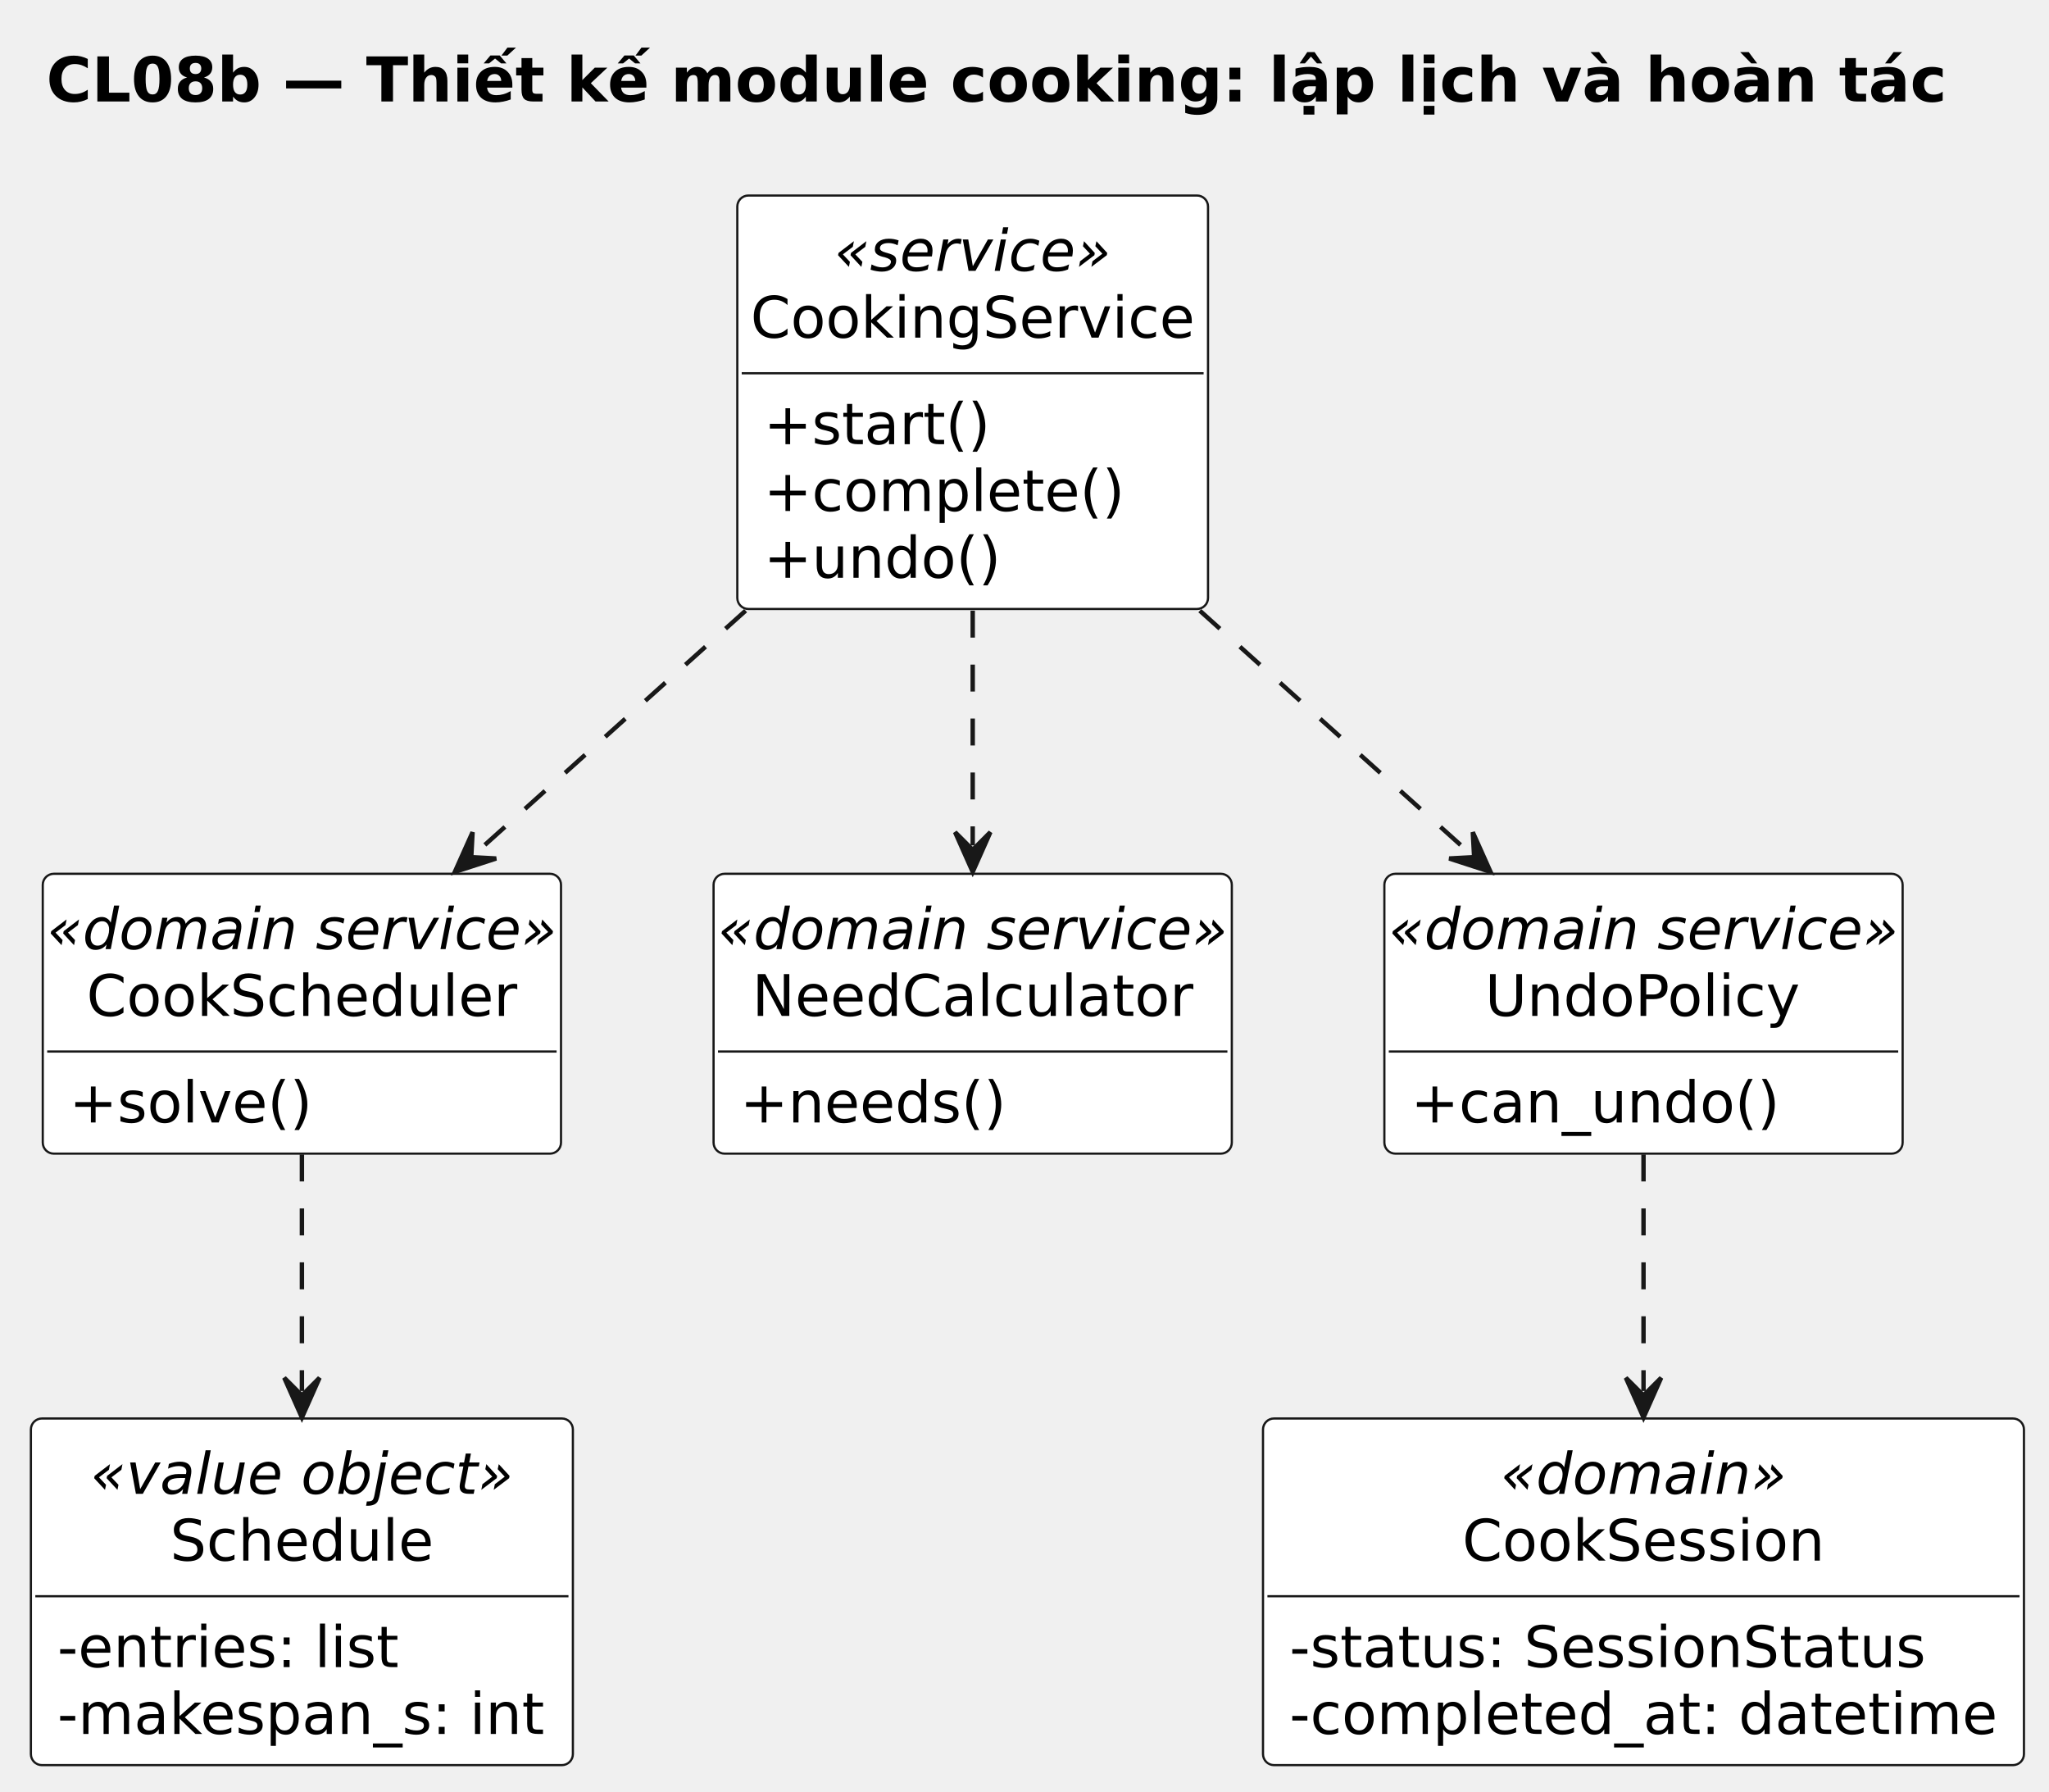
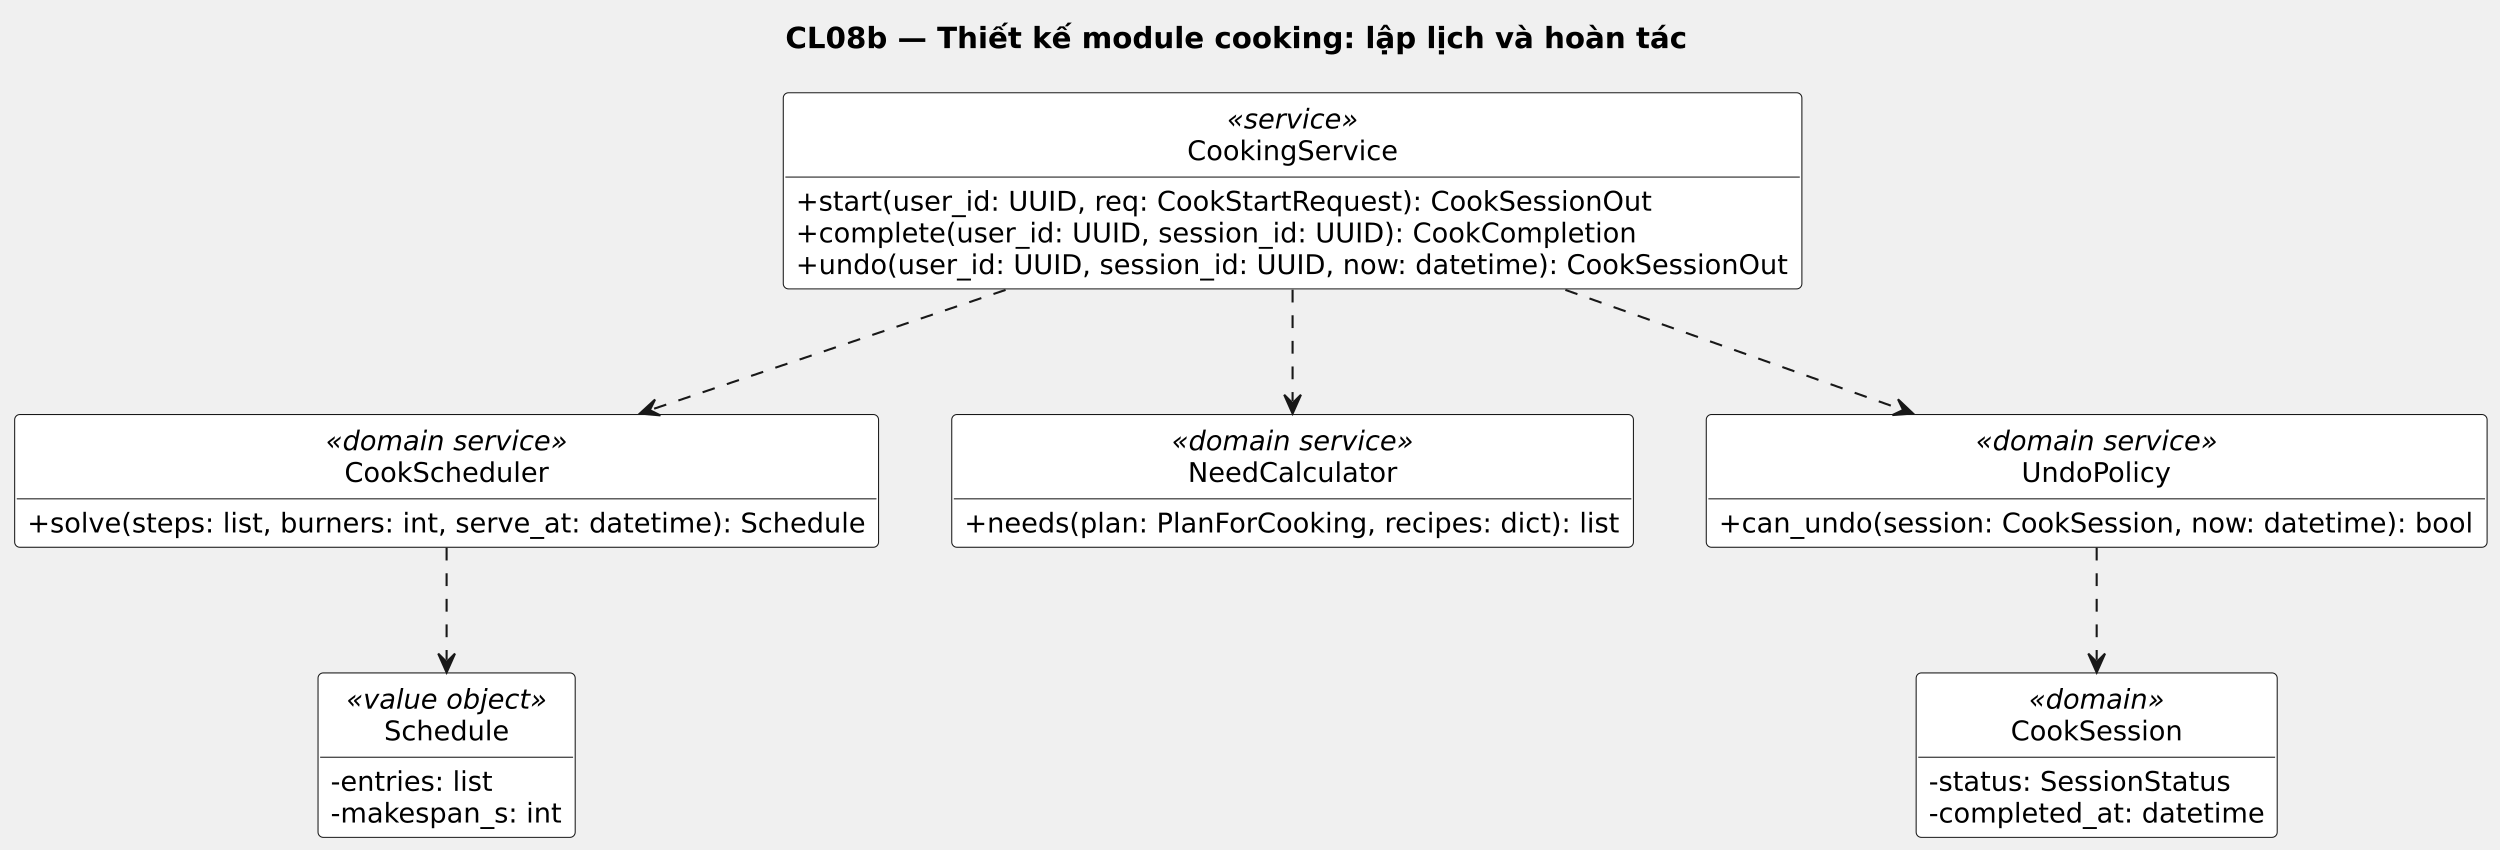
- <svg xmlns="http://www.w3.org/2000/svg" contentStyleType="text/css" height="465.208px" preserveAspectRatio="none" style="width:532px;height:465px;background:#FFFFFF;" version="1.1" viewBox="0 0 532 465" width="532.812px" zoomAndPan="magnify">
+ <svg xmlns="http://www.w3.org/2000/svg" contentStyleType="text/css" height="465.208px" preserveAspectRatio="none" style="width:1368px;height:465px;background:#FFFFFF;" version="1.1" viewBox="0 0 1368 465" width="1368.125px" zoomAndPan="magnify">
  <defs />
  <g>
-     <text fill="#000000" font-family="DejaVu Sans" font-size="16.042" font-weight="bold" lengthAdjust="spacing" textLength="493.407" x="12.034" y="26.349">CL08b — Thiết kế module cooking: lập lịch và hoàn tác</text>
+     <text fill="#000000" font-family="DejaVu Sans" font-size="16.042" font-weight="bold" lengthAdjust="spacing" textLength="493.407" x="429.756" y="26.349">CL08b — Thiết kế module cooking: lập lịch và hoàn tác</text>
    <g id="elem_S">
-       <rect codeLine="13" fill="#FFFFFF" height="107.323" id="S" rx="2.865" ry="2.865" style="stroke:#181818;stroke-width:0.573;" width="122.216" x="191.434" y="50.757" />
-       <text fill="#000000" font-family="DejaVu Sans" font-size="14.896" font-style="italic" lengthAdjust="spacing" textLength="71.744" x="216.67" y="70.313">«service»</text>
-       <text fill="#000000" font-family="DejaVu Sans" font-size="14.896" lengthAdjust="spacing" textLength="115.341" x="194.872" y="87.652">CookingService</text>
-       <line style="stroke:#181818;stroke-width:0.573;" x1="192.58" x2="312.504" y1="96.894" y2="96.894" />
-       <text fill="#000000" font-family="DejaVu Sans" font-size="14.896" lengthAdjust="spacing" textLength="58.798" x="198.309" y="115.305">+start()</text>
-       <text fill="#000000" font-family="DejaVu Sans" font-size="14.896" lengthAdjust="spacing" textLength="93.681" x="198.309" y="132.644">+complete()</text>
-       <text fill="#000000" font-family="DejaVu Sans" font-size="14.896" lengthAdjust="spacing" textLength="61.554" x="198.309" y="149.984">+undo()</text>
+       <rect codeLine="13" fill="#FFFFFF" height="107.323" id="S" rx="2.865" ry="2.865" style="stroke:#181818;stroke-width:0.573;" width="557.383" x="428.61" y="50.757" />
+       <text fill="#000000" font-family="DejaVu Sans" font-size="14.896" font-style="italic" lengthAdjust="spacing" textLength="71.744" x="671.429" y="70.313">«service»</text>
+       <text fill="#000000" font-family="DejaVu Sans" font-size="14.896" lengthAdjust="spacing" textLength="115.341" x="649.631" y="87.652">CookingService</text>
+       <line style="stroke:#181818;stroke-width:0.573;" x1="429.756" x2="984.847" y1="96.894" y2="96.894" />
+       <text fill="#000000" font-family="DejaVu Sans" font-size="14.896" lengthAdjust="spacing" textLength="469.386" x="435.485" y="115.305">+start(user_id: UUID, req: CookStartRequest): CookSessionOut</text>
+       <text fill="#000000" font-family="DejaVu Sans" font-size="14.896" lengthAdjust="spacing" textLength="460.033" x="435.485" y="132.644">+complete(user_id: UUID, session_id: UUID): CookCompletion</text>
+       <text fill="#000000" font-family="DejaVu Sans" font-size="14.896" lengthAdjust="spacing" textLength="543.633" x="435.485" y="149.984">+undo(user_id: UUID, session_id: UUID, now: datetime): CookSessionOut</text>
    </g>
    <g id="elem_SC">
-       <rect codeLine="18" fill="#FFFFFF" height="72.644" id="SC" rx="2.865" ry="2.865" style="stroke:#181818;stroke-width:0.573;" width="134.558" x="11.103" y="226.826" />
-       <text fill="#000000" font-family="DejaVu Sans" font-size="14.896" font-style="italic" lengthAdjust="spacing" textLength="132.266" x="12.249" y="246.381">«domain service»</text>
-       <text fill="#000000" font-family="DejaVu Sans" font-size="14.896" lengthAdjust="spacing" textLength="111.828" x="22.468" y="263.721">CookScheduler</text>
-       <line style="stroke:#181818;stroke-width:0.573;" x1="12.249" x2="144.515" y1="272.963" y2="272.963" />
-       <text fill="#000000" font-family="DejaVu Sans" font-size="14.896" lengthAdjust="spacing" textLength="63.096" x="17.978" y="291.373">+solve()</text>
+       <rect codeLine="18" fill="#FFFFFF" height="72.644" id="SC" rx="2.865" ry="2.865" style="stroke:#181818;stroke-width:0.573;" width="472.728" x="8.021" y="226.826" />
+       <text fill="#000000" font-family="DejaVu Sans" font-size="14.896" font-style="italic" lengthAdjust="spacing" textLength="132.266" x="178.252" y="246.381">«domain service»</text>
+       <text fill="#000000" font-family="DejaVu Sans" font-size="14.896" lengthAdjust="spacing" textLength="111.828" x="188.471" y="263.721">CookScheduler</text>
+       <line style="stroke:#181818;stroke-width:0.573;" x1="9.167" x2="479.603" y1="272.963" y2="272.963" />
+       <text fill="#000000" font-family="DejaVu Sans" font-size="14.896" lengthAdjust="spacing" textLength="458.978" x="14.896" y="291.373">+solve(steps: list, burners: int, serve_at: datetime): Schedule</text>
    </g>
    <g id="elem_NC">
-       <rect codeLine="21" fill="#FFFFFF" height="72.644" id="NC" rx="2.865" ry="2.865" style="stroke:#181818;stroke-width:0.573;" width="134.558" x="185.27" y="226.826" />
-       <text fill="#000000" font-family="DejaVu Sans" font-size="14.896" font-style="italic" lengthAdjust="spacing" textLength="132.266" x="186.416" y="246.381">«domain service»</text>
-       <text fill="#000000" font-family="DejaVu Sans" font-size="14.896" lengthAdjust="spacing" textLength="114.57" x="195.264" y="263.721">NeedCalculator</text>
-       <line style="stroke:#181818;stroke-width:0.573;" x1="186.416" x2="318.682" y1="272.963" y2="272.963" />
-       <text fill="#000000" font-family="DejaVu Sans" font-size="14.896" lengthAdjust="spacing" textLength="69.09" x="192.145" y="291.373">+needs()</text>
+       <rect codeLine="21" fill="#FFFFFF" height="72.644" id="NC" rx="2.865" ry="2.865" style="stroke:#181818;stroke-width:0.573;" width="373.017" x="520.793" y="226.826" />
+       <text fill="#000000" font-family="DejaVu Sans" font-size="14.896" font-style="italic" lengthAdjust="spacing" textLength="132.266" x="641.168" y="246.381">«domain service»</text>
+       <text fill="#000000" font-family="DejaVu Sans" font-size="14.896" lengthAdjust="spacing" textLength="114.57" x="650.016" y="263.721">NeedCalculator</text>
+       <line style="stroke:#181818;stroke-width:0.573;" x1="521.938" x2="892.664" y1="272.963" y2="272.963" />
+       <text fill="#000000" font-family="DejaVu Sans" font-size="14.896" lengthAdjust="spacing" textLength="359.267" x="527.668" y="291.373">+needs(plan: PlanForCooking, recipes: dict): list</text>
    </g>
    <g id="elem_UP">
-       <rect codeLine="24" fill="#FFFFFF" height="72.644" id="UP" rx="2.865" ry="2.865" style="stroke:#181818;stroke-width:0.573;" width="134.558" x="359.437" y="226.826" />
-       <text fill="#000000" font-family="DejaVu Sans" font-size="14.896" font-style="italic" lengthAdjust="spacing" textLength="132.266" x="360.582" y="246.381">«domain service»</text>
-       <text fill="#000000" font-family="DejaVu Sans" font-size="14.896" lengthAdjust="spacing" textLength="82.291" x="385.57" y="263.721">UndoPolicy</text>
-       <line style="stroke:#181818;stroke-width:0.573;" x1="360.582" x2="492.848" y1="272.963" y2="272.963" />
-       <text fill="#000000" font-family="DejaVu Sans" font-size="14.896" lengthAdjust="spacing" textLength="95.761" x="366.312" y="291.373">+can_undo()</text>
+       <rect codeLine="24" fill="#FFFFFF" height="72.644" id="UP" rx="2.865" ry="2.865" style="stroke:#181818;stroke-width:0.573;" width="427.269" x="933.671" y="226.826" />
+       <text fill="#000000" font-family="DejaVu Sans" font-size="14.896" font-style="italic" lengthAdjust="spacing" textLength="132.266" x="1081.172" y="246.381">«domain service»</text>
+       <text fill="#000000" font-family="DejaVu Sans" font-size="14.896" lengthAdjust="spacing" textLength="82.291" x="1106.16" y="263.721">UndoPolicy</text>
+       <line style="stroke:#181818;stroke-width:0.573;" x1="934.817" x2="1359.794" y1="272.963" y2="272.963" />
+       <text fill="#000000" font-family="DejaVu Sans" font-size="14.896" lengthAdjust="spacing" textLength="413.519" x="940.546" y="291.373">+can_undo(session: CookSession, now: datetime): bool</text>
    </g>
    <g id="elem_SH">
-       <rect codeLine="27" fill="#FFFFFF" height="89.984" id="SH" rx="2.865" ry="2.865" style="stroke:#181818;stroke-width:0.573;" width="140.721" x="8.021" y="368.221" />
-       <text fill="#000000" font-family="DejaVu Sans" font-size="14.896" font-style="italic" lengthAdjust="spacing" textLength="109.711" x="23.526" y="387.777">«value object»</text>
-       <text fill="#000000" font-family="DejaVu Sans" font-size="14.896" lengthAdjust="spacing" textLength="68.45" x="44.157" y="405.117">Schedule</text>
-       <line style="stroke:#181818;stroke-width:0.573;" x1="9.167" x2="147.596" y1="414.359" y2="414.359" />
-       <text fill="#000000" font-family="DejaVu Sans" font-size="14.896" lengthAdjust="spacing" textLength="88.64" x="14.896" y="432.769">-entries: list</text>
-       <text fill="#000000" font-family="DejaVu Sans" font-size="14.896" lengthAdjust="spacing" textLength="126.971" x="14.896" y="450.109">-makespan_s: int</text>
+       <rect codeLine="27" fill="#FFFFFF" height="89.984" id="SH" rx="2.865" ry="2.865" style="stroke:#181818;stroke-width:0.573;" width="140.721" x="174.029" y="368.221" />
+       <text fill="#000000" font-family="DejaVu Sans" font-size="14.896" font-style="italic" lengthAdjust="spacing" textLength="109.711" x="189.534" y="387.777">«value object»</text>
+       <text fill="#000000" font-family="DejaVu Sans" font-size="14.896" lengthAdjust="spacing" textLength="68.45" x="210.165" y="405.117">Schedule</text>
+       <line style="stroke:#181818;stroke-width:0.573;" x1="175.175" x2="313.604" y1="414.359" y2="414.359" />
+       <text fill="#000000" font-family="DejaVu Sans" font-size="14.896" lengthAdjust="spacing" textLength="88.64" x="180.904" y="432.769">-entries: list</text>
+       <text fill="#000000" font-family="DejaVu Sans" font-size="14.896" lengthAdjust="spacing" textLength="126.971" x="180.904" y="450.109">-makespan_s: int</text>
    </g>
    <g id="elem_CS">
-       <rect codeLine="31" fill="#FFFFFF" height="89.984" id="CS" rx="2.865" ry="2.865" style="stroke:#181818;stroke-width:0.573;" width="197.57" x="327.926" y="368.221" />
-       <text fill="#000000" font-family="DejaVu Sans" font-size="14.896" font-style="italic" lengthAdjust="spacing" textLength="74.174" x="389.624" y="387.777">«domain»</text>
-       <text fill="#000000" font-family="DejaVu Sans" font-size="14.896" lengthAdjust="spacing" textLength="94.088" x="379.667" y="405.117">CookSession</text>
-       <line style="stroke:#181818;stroke-width:0.573;" x1="329.072" x2="524.35" y1="414.359" y2="414.359" />
-       <text fill="#000000" font-family="DejaVu Sans" font-size="14.896" lengthAdjust="spacing" textLength="165.2" x="334.801" y="432.769">-status: SessionStatus</text>
-       <text fill="#000000" font-family="DejaVu Sans" font-size="14.896" lengthAdjust="spacing" textLength="183.82" x="334.801" y="450.109">-completed_at: datetime</text>
+       <rect codeLine="31" fill="#FFFFFF" height="89.984" id="CS" rx="2.865" ry="2.865" style="stroke:#181818;stroke-width:0.573;" width="197.57" x="1048.518" y="368.221" />
+       <text fill="#000000" font-family="DejaVu Sans" font-size="14.896" font-style="italic" lengthAdjust="spacing" textLength="74.174" x="1110.216" y="387.777">«domain»</text>
+       <text fill="#000000" font-family="DejaVu Sans" font-size="14.896" lengthAdjust="spacing" textLength="94.088" x="1100.258" y="405.117">CookSession</text>
+       <line style="stroke:#181818;stroke-width:0.573;" x1="1049.664" x2="1244.941" y1="414.359" y2="414.359" />
+       <text fill="#000000" font-family="DejaVu Sans" font-size="14.896" lengthAdjust="spacing" textLength="165.2" x="1055.393" y="432.769">-status: SessionStatus</text>
+       <text fill="#000000" font-family="DejaVu Sans" font-size="14.896" lengthAdjust="spacing" textLength="183.82" x="1055.393" y="450.109">-completed_at: datetime</text>
    </g>
    <g id="link_S_SC">
-       <path codeLine="36" d="M193.589,158.523 C168.713,180.866 145.537,201.688 123.205,221.74 " fill="none" id="S-to-SC" style="stroke:#181818;stroke-width:1.146;stroke-dasharray:7.0,7.0;" />
-       <polygon fill="#181818" points="118.09,226.333,128.825,222.853,122.353,222.505,122.701,216.033,118.09,226.333" style="stroke:#181818;stroke-width:1.146;" />
+       <path codeLine="36" d="M550.252,158.637 C484.309,180.923 415.862,204.057 356.657,224.063 " fill="none" id="S-to-SC" style="stroke:#181818;stroke-width:1.146;stroke-dasharray:7.0,7.0;" />
+       <polygon fill="#181818" points="350.144,226.264,361.381,227.305,355.571,224.43,358.446,218.621,350.144,226.264" style="stroke:#181818;stroke-width:1.146;" />
    </g>
    <g id="link_S_NC">
-       <path codeLine="37" d="M252.553,158.523 C252.553,180.866 252.553,199.406 252.553,219.458 " fill="none" id="S-to-NC" style="stroke:#181818;stroke-width:1.146;stroke-dasharray:7.0,7.0;" />
-       <polygon fill="#181818" points="252.553,226.333,257.137,216.02,252.553,220.604,247.97,216.02,252.553,226.333" style="stroke:#181818;stroke-width:1.146;" />
+       <path codeLine="37" d="M707.3,158.523 C707.3,180.866 707.3,199.406 707.3,219.458 " fill="none" id="S-to-NC" style="stroke:#181818;stroke-width:1.146;stroke-dasharray:7.0,7.0;" />
+       <polygon fill="#181818" points="707.3,226.333,711.883,216.02,707.3,220.604,702.717,216.02,707.3,226.333" style="stroke:#181818;stroke-width:1.146;" />
    </g>
    <g id="link_S_UP">
-       <path codeLine="38" d="M311.518,158.523 C336.382,180.866 359.557,201.688 381.89,221.74 " fill="none" id="S-to-UP" style="stroke:#181818;stroke-width:1.146;stroke-dasharray:7.0,7.0;" />
-       <polygon fill="#181818" points="387.005,226.333,382.394,216.033,382.742,222.505,376.27,222.853,387.005,226.333" style="stroke:#181818;stroke-width:1.146;" />
+       <path codeLine="38" d="M856.568,158.637 C919.256,180.923 984.026,203.955 1040.298,223.961 " fill="none" id="S-to-UP" style="stroke:#181818;stroke-width:1.146;stroke-dasharray:7.0,7.0;" />
+       <polygon fill="#181818" points="1046.776,226.264,1038.595,218.491,1041.378,224.345,1035.524,227.128,1046.776,226.264" style="stroke:#181818;stroke-width:1.146;" />
    </g>
    <g id="link_SC_SH">
-       <path codeLine="39" d="M78.386,299.689 C78.386,320.177 78.386,339.278 78.386,361.094 " fill="none" id="SC-to-SH" style="stroke:#181818;stroke-width:1.146;stroke-dasharray:7.0,7.0;" />
-       <polygon fill="#181818" points="78.386,367.969,82.97,357.657,78.386,362.24,73.803,357.657,78.386,367.969" style="stroke:#181818;stroke-width:1.146;" />
+       <path codeLine="39" d="M244.383,299.689 C244.383,320.177 244.383,339.278 244.383,361.094 " fill="none" id="SC-to-SH" style="stroke:#181818;stroke-width:1.146;stroke-dasharray:7.0,7.0;" />
+       <polygon fill="#181818" points="244.383,367.969,248.967,357.657,244.383,362.24,239.8,357.657,244.383,367.969" style="stroke:#181818;stroke-width:1.146;" />
    </g>
    <g id="link_UP_CS">
-       <path codeLine="40" d="M426.72,299.689 C426.72,320.177 426.72,339.278 426.72,361.094 " fill="none" id="UP-to-CS" style="stroke:#181818;stroke-width:1.146;stroke-dasharray:7.0,7.0;" />
-       <polygon fill="#181818" points="426.72,367.969,431.303,357.657,426.72,362.24,422.137,357.657,426.72,367.969" style="stroke:#181818;stroke-width:1.146;" />
+       <path codeLine="40" d="M1147.3,299.689 C1147.3,320.177 1147.3,339.278 1147.3,361.094 " fill="none" id="UP-to-CS" style="stroke:#181818;stroke-width:1.146;stroke-dasharray:7.0,7.0;" />
+       <polygon fill="#181818" points="1147.3,367.969,1151.883,357.657,1147.3,362.24,1142.717,357.657,1147.3,367.969" style="stroke:#181818;stroke-width:1.146;" />
    </g>
  </g>
</svg>
